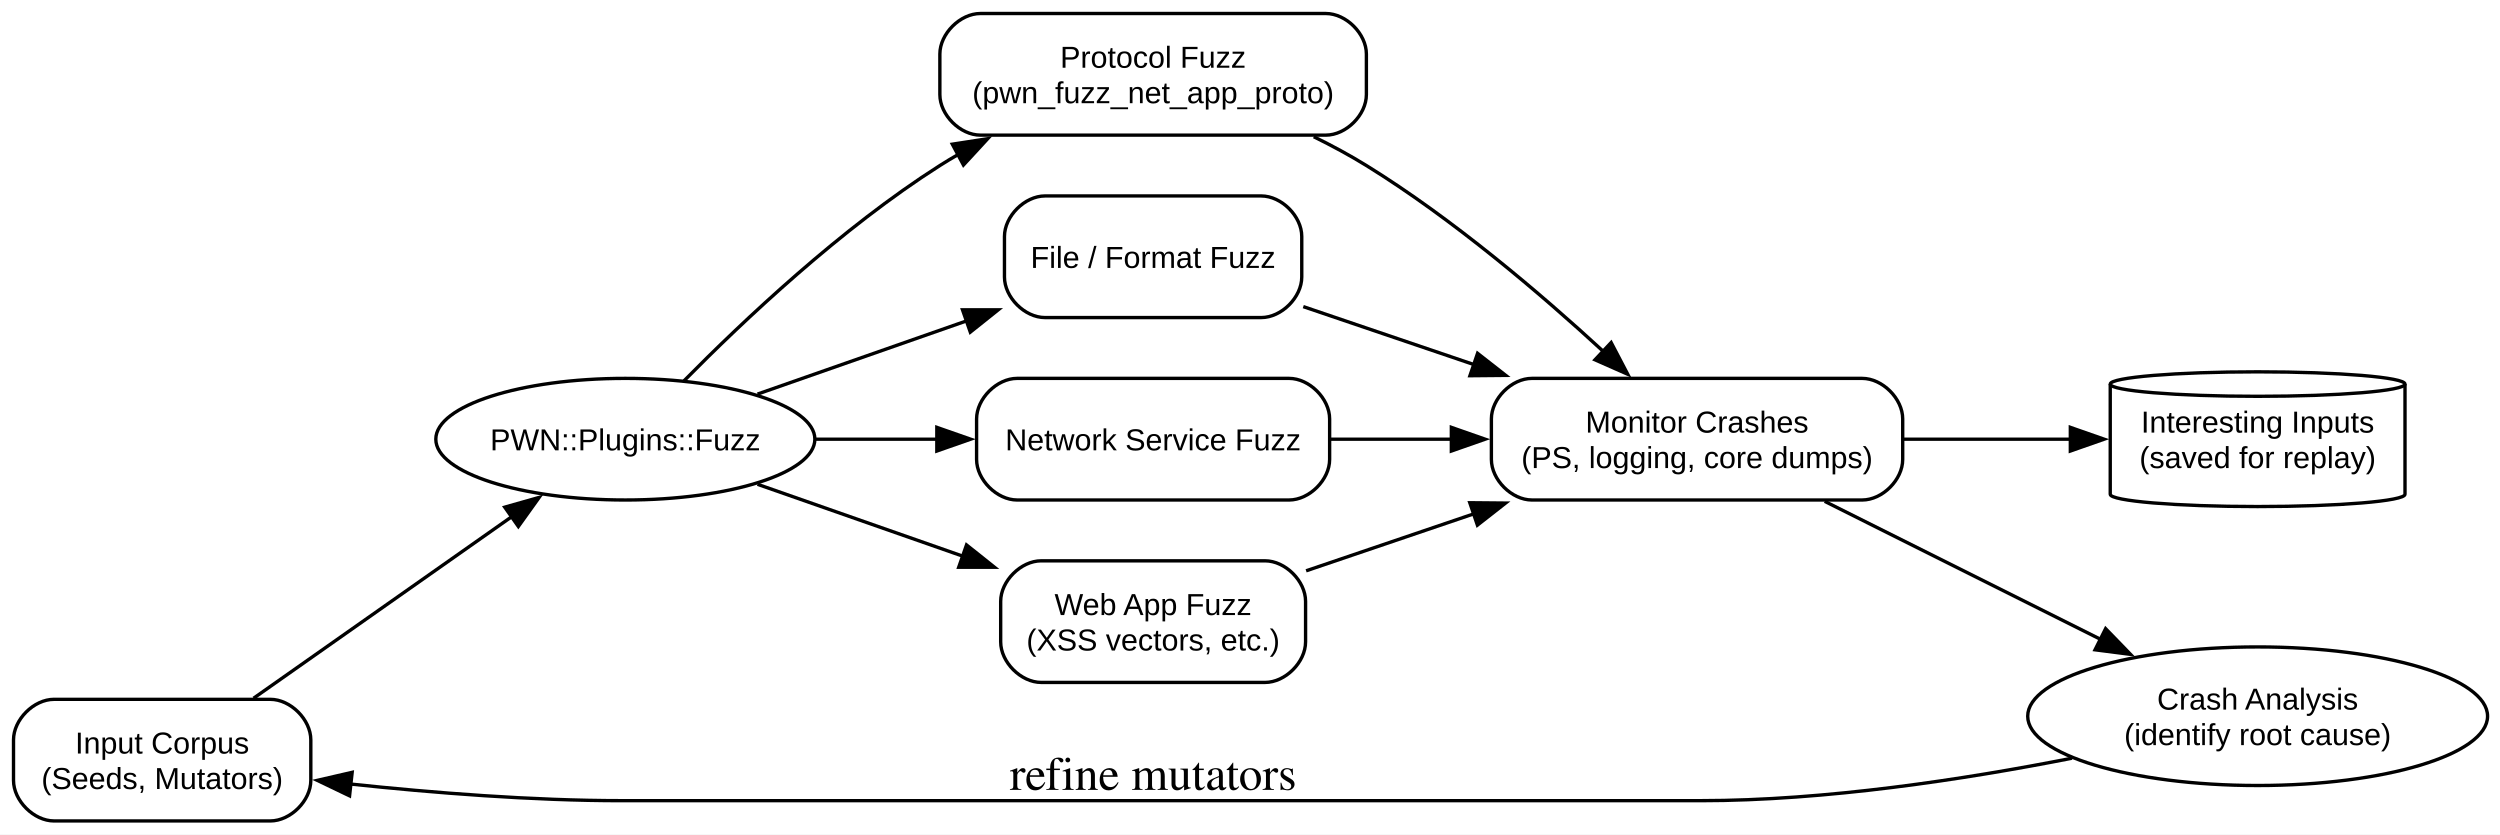
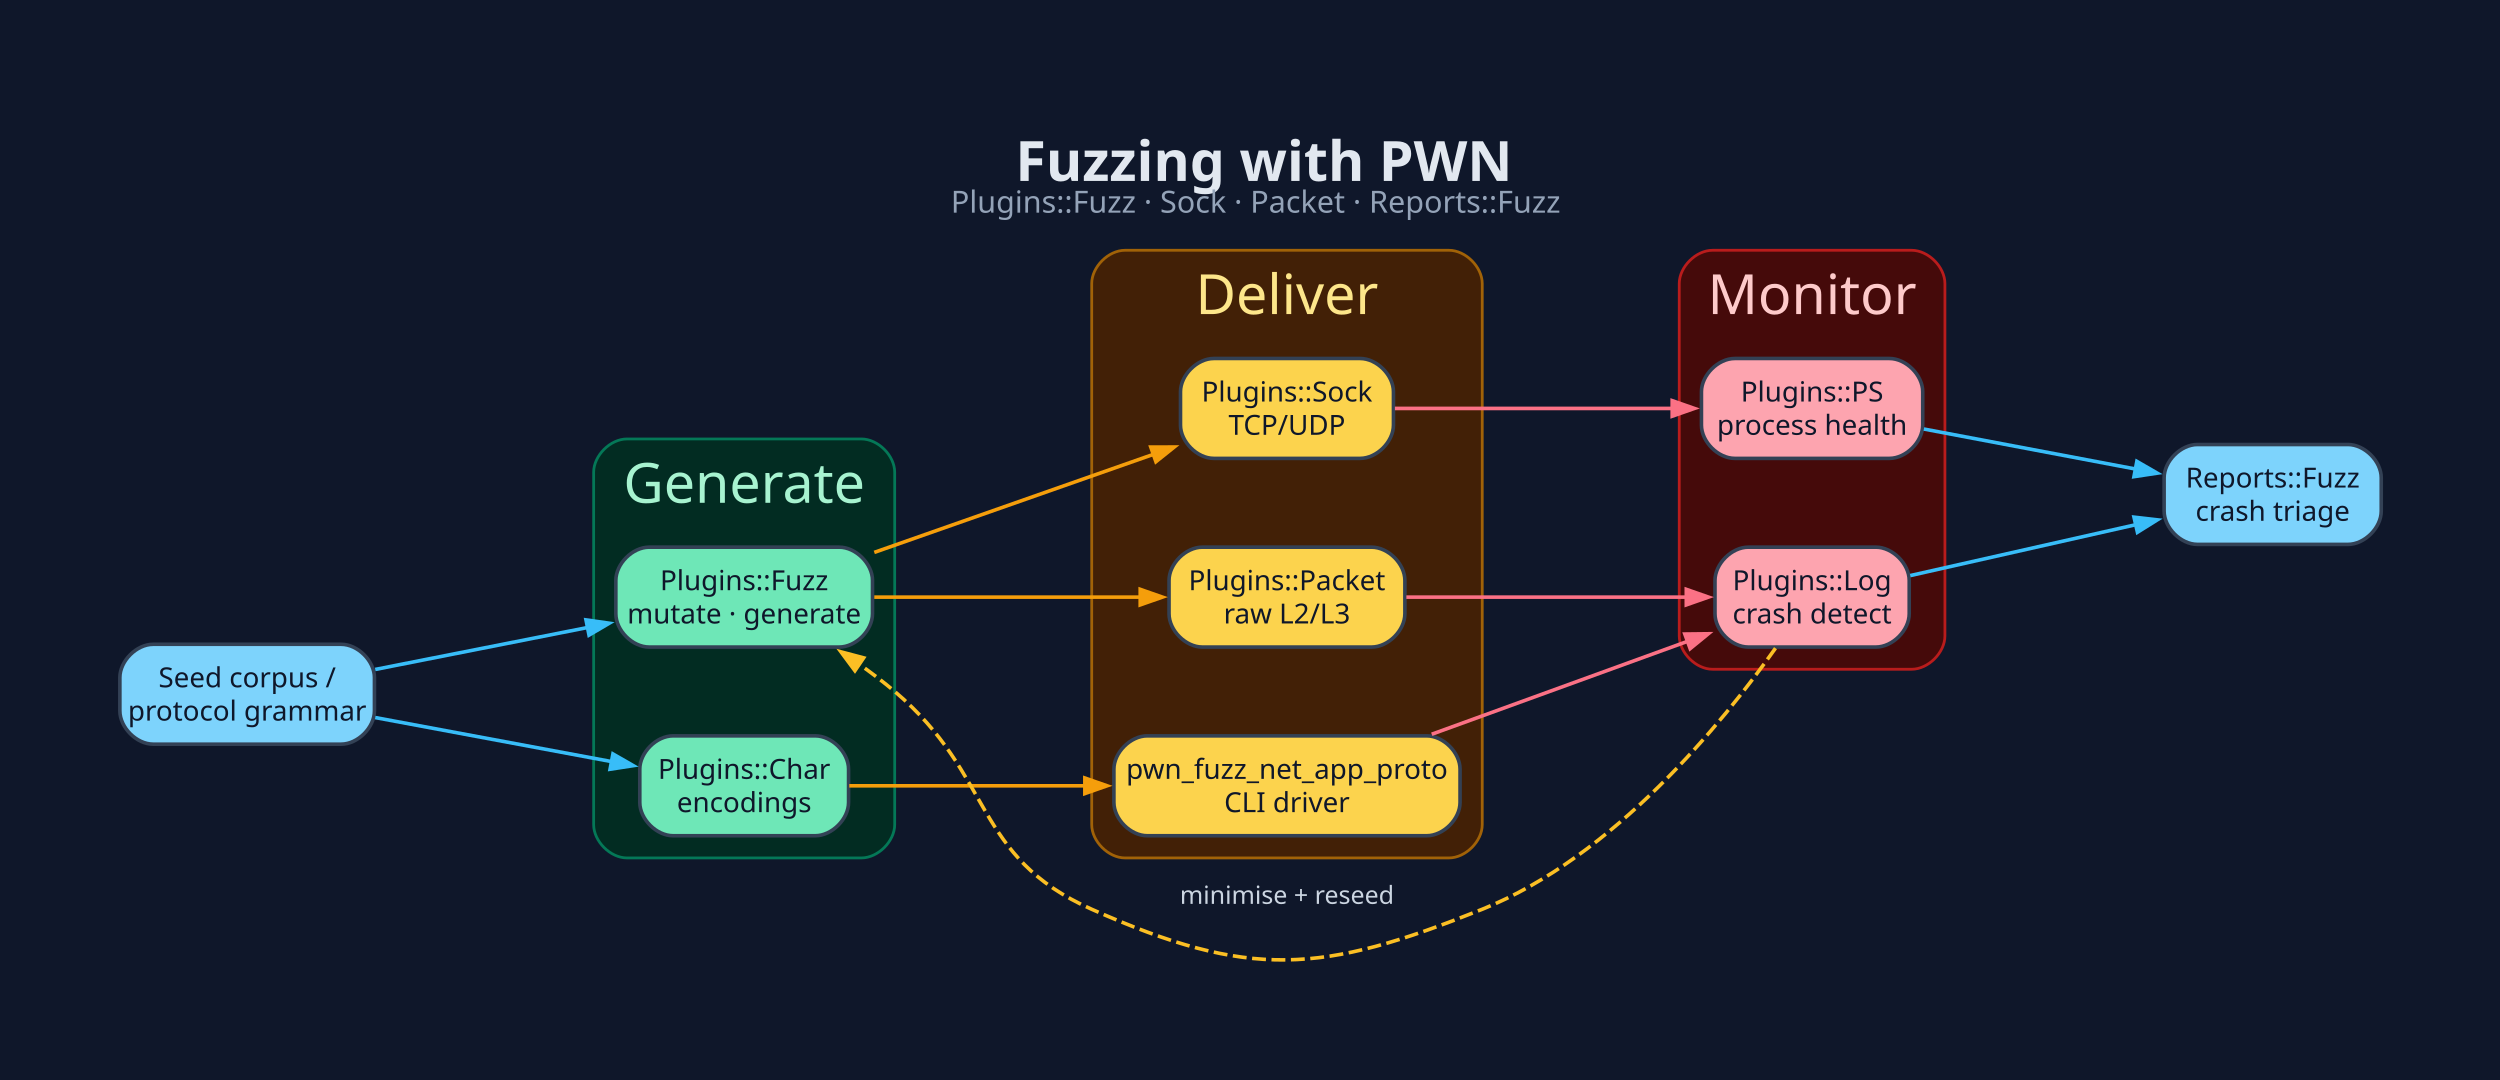
- <svg xmlns="http://www.w3.org/2000/svg" width="740pt" height="247pt" viewBox="0.00 0.00 740.00 247.00">
-   <g id="graph0" class="graph" transform="scale(1 1) rotate(0) translate(4 243)">
-     <polygon fill="white" stroke="none" points="-4,4 -4,-243 736.32,-243 736.32,4 -4,4" />
+ <svg xmlns="http://www.w3.org/2000/svg" width="901pt" height="389pt" viewBox="0.00 0.00 901.00 389.00">
+   <g id="graph0" class="graph" transform="scale(1 1) rotate(0) translate(43.2 346.07)">
+     <polygon fill="#0f172a" stroke="none" points="-43.2,43.2 -43.2,-346.07 858.2,-346.07 858.2,43.2 -43.2,43.2" />
+     <text xml:space="preserve" text-anchor="start" x="322.75" y="-280.87" font-family="sans-Serif" font-weight="bold" font-size="20.00" fill="#e2e8f0">Fuzzing with PWN</text>
+     <text xml:space="preserve" text-anchor="start" x="299.5" y="-269.42" font-family="sans-Serif" font-size="11.00" fill="#94a3b8">Plugins::Fuzz · Sock · Packet · Reports::Fuzz</text>
+     <g id="clust1" class="cluster">
+       <path fill="#022c22" stroke="#047857" d="M182.75,-36.87C182.75,-36.87 267.25,-36.87 267.25,-36.87 273.25,-36.87 279.25,-42.87 279.25,-48.87 279.25,-48.87 279.25,-175.87 279.25,-175.87 279.25,-181.87 273.25,-187.87 267.25,-187.87 267.25,-187.87 182.75,-187.87 182.75,-187.87 176.75,-187.87 170.75,-181.87 170.75,-175.87 170.75,-175.87 170.75,-48.87 170.75,-48.87 170.75,-42.87 176.75,-36.87 182.75,-36.87" />
+       <text xml:space="preserve" text-anchor="middle" x="225" y="-164.87" font-family="sans-Serif" font-size="20.00" fill="#a7f3d0">Generate</text>
+     </g>
+     <g id="clust2" class="cluster">
+       <path fill="#422006" stroke="#a16207" d="M362.25,-36.87C362.25,-36.87 479,-36.87 479,-36.87 485,-36.87 491,-42.87 491,-48.87 491,-48.87 491,-243.87 491,-243.87 491,-249.87 485,-255.87 479,-255.87 479,-255.87 362.25,-255.87 362.25,-255.87 356.25,-255.87 350.25,-249.87 350.25,-243.87 350.25,-243.87 350.25,-48.87 350.25,-48.87 350.25,-42.87 356.25,-36.87 362.25,-36.87" />
+       <text xml:space="preserve" text-anchor="middle" x="420.62" y="-232.87" font-family="sans-Serif" font-size="20.00" fill="#fde68a">Deliver</text>
+     </g>
+     <g id="clust3" class="cluster">
+       <path fill="#450a0a" stroke="#b91c1c" d="M574,-104.87C574,-104.87 645.75,-104.87 645.75,-104.87 651.75,-104.87 657.75,-110.87 657.75,-116.87 657.75,-116.87 657.75,-243.87 657.75,-243.87 657.75,-249.87 651.75,-255.87 645.75,-255.87 645.75,-255.87 574,-255.87 574,-255.87 568,-255.87 562,-249.87 562,-243.87 562,-243.87 562,-116.87 562,-116.87 562,-110.87 568,-104.87 574,-104.87" />
+       <text xml:space="preserve" text-anchor="middle" x="609.88" y="-232.87" font-family="sans-Serif" font-size="20.00" fill="#fecaca">Monitor</text>
+     </g>
    <g id="node1" class="node">
-       <path fill="none" stroke="black" d="M76,-36C76,-36 12,-36 12,-36 6,-36 0,-30 0,-24 0,-24 0,-12 0,-12 0,-6 6,0 12,0 12,0 76,0 76,0 82,0 88,-6 88,-12 88,-12 88,-24 88,-24 88,-30 82,-36 76,-36" />
-       <text xml:space="preserve" text-anchor="middle" x="44" y="-19.95" font-family="Arial" font-size="9.00">Input Corpus</text>
-       <text xml:space="preserve" text-anchor="middle" x="44" y="-9.45" font-family="Arial" font-size="9.00">(Seeds, Mutators)</text>
+       <path fill="#7dd3fc" stroke="#334155" stroke-width="1.3" d="M79.75,-113.87C79.75,-113.87 12,-113.87 12,-113.87 6,-113.87 0,-107.87 0,-101.87 0,-101.87 0,-89.87 0,-89.87 0,-83.87 6,-77.87 12,-77.87 12,-77.87 79.75,-77.87 79.75,-77.87 85.75,-77.87 91.75,-83.87 91.75,-89.87 91.75,-89.87 91.75,-101.87 91.75,-101.87 91.75,-107.87 85.75,-113.87 79.75,-113.87" />
+       <text xml:space="preserve" text-anchor="middle" x="45.88" y="-98.37" font-family="sans-Serif" font-size="10.00" fill="#0f172a">Seed corpus /</text>
+       <text xml:space="preserve" text-anchor="middle" x="45.88" y="-86.37" font-family="sans-Serif" font-size="10.00" fill="#0f172a">protocol grammar</text>
+     </g>
+     <g id="node2" class="node">
+       <path fill="#6ee7b7" stroke="#334155" stroke-width="1.3" d="M259.25,-148.87C259.25,-148.87 190.75,-148.87 190.75,-148.87 184.75,-148.87 178.75,-142.87 178.75,-136.87 178.75,-136.87 178.75,-124.87 178.75,-124.87 178.75,-118.87 184.75,-112.87 190.75,-112.87 190.75,-112.87 259.25,-112.87 259.25,-112.87 265.25,-112.87 271.25,-118.87 271.25,-124.87 271.25,-124.87 271.25,-136.87 271.25,-136.87 271.25,-142.87 265.25,-148.87 259.25,-148.87" />
+       <text xml:space="preserve" text-anchor="middle" x="225" y="-133.37" font-family="sans-Serif" font-size="10.00" fill="#0f172a">Plugins::Fuzz</text>
+       <text xml:space="preserve" text-anchor="middle" x="225" y="-121.37" font-family="sans-Serif" font-size="10.00" fill="#0f172a">mutate · generate</text>
+     </g>
+     <g id="edge1" class="edge">
+       <path fill="none" stroke="#38bdf8" stroke-width="1.3" d="M92.03,-104.8C115.37,-109.41 144.07,-115.08 168.73,-119.95" />
+       <polygon fill="#38bdf8" stroke="#38bdf8" stroke-width="1.3" points="167.99,-122.66 176.38,-121.46 169.08,-117.17 167.99,-122.66" />
+     </g>
+     <g id="node3" class="node">
+       <path fill="#6ee7b7" stroke="#334155" stroke-width="1.3" d="M250.62,-80.87C250.62,-80.87 199.38,-80.87 199.38,-80.87 193.38,-80.87 187.38,-74.87 187.38,-68.87 187.38,-68.87 187.38,-56.87 187.38,-56.87 187.38,-50.87 193.38,-44.87 199.38,-44.87 199.38,-44.87 250.62,-44.87 250.62,-44.87 256.62,-44.87 262.62,-50.87 262.62,-56.87 262.62,-56.87 262.62,-68.87 262.62,-68.87 262.62,-74.87 256.62,-80.87 250.62,-80.87" />
+       <text xml:space="preserve" text-anchor="middle" x="225" y="-65.37" font-family="sans-Serif" font-size="10.00" fill="#0f172a">Plugins::Char</text>
+       <text xml:space="preserve" text-anchor="middle" x="225" y="-53.37" font-family="sans-Serif" font-size="10.00" fill="#0f172a">encodings</text>
+     </g>
+     <g id="edge2" class="edge">
+       <path fill="none" stroke="#38bdf8" stroke-width="1.3" d="M92.03,-87.46C118.11,-82.6 150.87,-76.5 177.22,-71.59" />
+       <polygon fill="#38bdf8" stroke="#38bdf8" stroke-width="1.3" points="177.7,-74.35 185.05,-70.13 176.67,-68.84 177.7,-74.35" />
+     </g>
+     <g id="node4" class="node">
+       <path fill="#fcd34d" stroke="#334155" stroke-width="1.3" d="M447,-216.87C447,-216.87 394.25,-216.87 394.25,-216.87 388.25,-216.87 382.25,-210.87 382.25,-204.87 382.25,-204.87 382.25,-192.87 382.25,-192.87 382.25,-186.87 388.25,-180.87 394.25,-180.87 394.25,-180.87 447,-180.87 447,-180.87 453,-180.87 459,-186.87 459,-192.87 459,-192.87 459,-204.87 459,-204.87 459,-210.87 453,-216.87 447,-216.87" />
+       <text xml:space="preserve" text-anchor="middle" x="420.62" y="-201.37" font-family="sans-Serif" font-size="10.00" fill="#0f172a">Plugins::Sock</text>
+       <text xml:space="preserve" text-anchor="middle" x="420.62" y="-189.37" font-family="sans-Serif" font-size="10.00" fill="#0f172a">TCP/UDP</text>
+     </g>
+     <g id="edge3" class="edge">
+       <path fill="none" stroke="#f59e0b" stroke-width="1.3" d="M271.89,-146.99C302.29,-157.67 342.06,-171.63 372.68,-182.39" />
+       <polygon fill="#f59e0b" stroke="#f59e0b" stroke-width="1.3" points="371.54,-184.95 380.01,-184.96 373.39,-179.67 371.54,-184.95" />
+     </g>
+     <g id="node5" class="node">
+       <path fill="#fcd34d" stroke="#334155" stroke-width="1.3" d="M451.12,-148.87C451.12,-148.87 390.12,-148.87 390.12,-148.87 384.12,-148.87 378.12,-142.87 378.12,-136.87 378.12,-136.87 378.12,-124.87 378.12,-124.87 378.12,-118.87 384.12,-112.87 390.12,-112.87 390.12,-112.87 451.12,-112.87 451.12,-112.87 457.12,-112.87 463.12,-118.87 463.12,-124.87 463.12,-124.87 463.12,-136.87 463.12,-136.87 463.12,-142.87 457.12,-148.87 451.12,-148.87" />
+       <text xml:space="preserve" text-anchor="middle" x="420.62" y="-133.37" font-family="sans-Serif" font-size="10.00" fill="#0f172a">Plugins::Packet</text>
+       <text xml:space="preserve" text-anchor="middle" x="420.62" y="-121.37" font-family="sans-Serif" font-size="10.00" fill="#0f172a">raw L2/L3</text>
+     </g>
+     <g id="edge4" class="edge">
+       <path fill="none" stroke="#f59e0b" stroke-width="1.3" d="M271.89,-130.87C300.72,-130.87 337.98,-130.87 367.87,-130.87" />
+       <polygon fill="#f59e0b" stroke="#f59e0b" stroke-width="1.3" points="367.73,-133.67 375.73,-130.87 367.73,-128.07 367.73,-133.67" />
    </g>
    <g id="node6" class="node">
-       <ellipse fill="none" stroke="black" cx="181.1" cy="-113" rx="56.1" ry="18" />
-       <text xml:space="preserve" text-anchor="middle" x="181.1" y="-109.7" font-family="Arial" font-size="9.00">PWN::Plugins::Fuzz</text>
+       <path fill="#fcd34d" stroke="#334155" stroke-width="1.3" d="M471,-80.87C471,-80.87 370.25,-80.87 370.25,-80.87 364.25,-80.87 358.25,-74.87 358.25,-68.87 358.25,-68.87 358.25,-56.87 358.25,-56.87 358.25,-50.87 364.25,-44.87 370.25,-44.87 370.25,-44.87 471,-44.87 471,-44.87 477,-44.87 483,-50.87 483,-56.87 483,-56.87 483,-68.87 483,-68.87 483,-74.87 477,-80.87 471,-80.87" />
+       <text xml:space="preserve" text-anchor="middle" x="420.62" y="-65.37" font-family="sans-Serif" font-size="10.00" fill="#0f172a">pwn_fuzz_net_app_proto</text>
+       <text xml:space="preserve" text-anchor="middle" x="420.62" y="-53.37" font-family="sans-Serif" font-size="10.00" fill="#0f172a">CLI driver</text>
    </g>
-     <g id="edge1" class="edge">
-       <path fill="none" stroke="black" d="M71.05,-36.32C92.88,-51.67 124.16,-73.67 147.63,-90.17" />
-       <polygon fill="black" stroke="black" points="145.4,-92.88 155.6,-95.77 149.43,-87.16 145.4,-92.88" />
-     </g>
-     <g id="node2" class="node">
-       <path fill="none" stroke="black" d="M388.45,-239C388.45,-239 286.2,-239 286.2,-239 280.2,-239 274.2,-233 274.2,-227 274.2,-227 274.2,-215 274.2,-215 274.2,-209 280.2,-203 286.2,-203 286.2,-203 388.45,-203 388.45,-203 394.45,-203 400.45,-209 400.45,-215 400.45,-215 400.45,-227 400.45,-227 400.45,-233 394.45,-239 388.45,-239" />
-       <text xml:space="preserve" text-anchor="middle" x="337.32" y="-222.95" font-family="Arial" font-size="9.00">Protocol Fuzz</text>
-       <text xml:space="preserve" text-anchor="middle" x="337.32" y="-212.45" font-family="Arial" font-size="9.00">(pwn_fuzz_net_app_proto)</text>
+     <g id="edge5" class="edge">
+       <path fill="none" stroke="#f59e0b" stroke-width="1.3" d="M262.88,-62.87C286.93,-62.87 319.12,-62.87 348.07,-62.87" />
+       <polygon fill="#f59e0b" stroke="#f59e0b" stroke-width="1.3" points="347.78,-65.67 355.78,-62.87 347.78,-60.07 347.78,-65.67" />
    </g>
    <g id="node7" class="node">
-       <path fill="none" stroke="black" d="M547.2,-131C547.2,-131 449.45,-131 449.45,-131 443.45,-131 437.45,-125 437.45,-119 437.45,-119 437.45,-107 437.45,-107 437.45,-101 443.45,-95 449.45,-95 449.45,-95 547.2,-95 547.2,-95 553.2,-95 559.2,-101 559.2,-107 559.2,-107 559.2,-119 559.2,-119 559.2,-125 553.2,-131 547.2,-131" />
-       <text xml:space="preserve" text-anchor="middle" x="498.32" y="-114.95" font-family="Arial" font-size="9.00">Monitor Crashes</text>
-       <text xml:space="preserve" text-anchor="middle" x="498.32" y="-104.45" font-family="Arial" font-size="9.00">(PS, logging, core dumps)</text>
+       <path fill="#fda4af" stroke="#334155" stroke-width="1.3" d="M637.75,-216.87C637.75,-216.87 582,-216.87 582,-216.87 576,-216.87 570,-210.87 570,-204.87 570,-204.87 570,-192.87 570,-192.87 570,-186.87 576,-180.87 582,-180.87 582,-180.87 637.75,-180.87 637.75,-180.87 643.75,-180.87 649.75,-186.87 649.75,-192.87 649.75,-192.87 649.75,-204.87 649.75,-204.87 649.75,-210.87 643.75,-216.87 637.75,-216.87" />
+       <text xml:space="preserve" text-anchor="middle" x="609.88" y="-201.37" font-family="sans-Serif" font-size="10.00" fill="#0f172a">Plugins::PS</text>
+       <text xml:space="preserve" text-anchor="middle" x="609.88" y="-189.37" font-family="sans-Serif" font-size="10.00" fill="#0f172a">process health</text>
    </g>
    <g id="edge6" class="edge">
-       <path fill="none" stroke="black" d="M384.87,-202.53C390.24,-199.89 395.55,-197.03 400.45,-194 426.05,-178.19 452.05,-156.05 470.66,-138.91" />
-       <polygon fill="black" stroke="black" points="472.9,-141.61 477.81,-132.22 468.11,-136.5 472.9,-141.61" />
+       <path fill="none" stroke="#fb7185" stroke-width="1.3" d="M459.52,-198.87C488.35,-198.87 528.27,-198.87 559.58,-198.87" />
+       <polygon fill="#fb7185" stroke="#fb7185" stroke-width="1.3" points="559.46,-201.67 567.46,-198.87 559.46,-196.07 559.46,-201.67" />
    </g>
-     <g id="node3" class="node">
-       <path fill="none" stroke="black" d="M369.32,-185C369.32,-185 305.32,-185 305.32,-185 299.32,-185 293.32,-179 293.32,-173 293.32,-173 293.32,-161 293.32,-161 293.32,-155 299.32,-149 305.32,-149 305.32,-149 369.32,-149 369.32,-149 375.32,-149 381.32,-155 381.32,-161 381.32,-161 381.32,-173 381.32,-173 381.32,-179 375.32,-185 369.32,-185" />
-       <text xml:space="preserve" text-anchor="middle" x="337.32" y="-163.7" font-family="Arial" font-size="9.00">File / Format Fuzz</text>
+     <g id="node8" class="node">
+       <path fill="#fda4af" stroke="#334155" stroke-width="1.3" d="M632.88,-148.87C632.88,-148.87 586.88,-148.87 586.88,-148.87 580.88,-148.87 574.88,-142.87 574.88,-136.87 574.88,-136.87 574.88,-124.87 574.88,-124.87 574.88,-118.87 580.88,-112.87 586.88,-112.87 586.88,-112.87 632.88,-112.87 632.88,-112.87 638.88,-112.87 644.88,-118.87 644.88,-124.87 644.88,-124.87 644.88,-136.87 644.88,-136.87 644.88,-142.87 638.88,-148.87 632.88,-148.87" />
+       <text xml:space="preserve" text-anchor="middle" x="609.88" y="-133.37" font-family="sans-Serif" font-size="10.00" fill="#0f172a">Plugins::Log</text>
+       <text xml:space="preserve" text-anchor="middle" x="609.88" y="-121.37" font-family="sans-Serif" font-size="10.00" fill="#0f172a">crash detect</text>
    </g>
    <g id="edge7" class="edge">
-       <path fill="none" stroke="black" d="M381.77,-152.24C397.46,-146.92 415.52,-140.78 432.63,-134.97" />
-       <polygon fill="black" stroke="black" points="433.36,-138.42 441.7,-131.89 431.1,-131.79 433.36,-138.42" />
-     </g>
-     <g id="node4" class="node">
-       <path fill="none" stroke="black" d="M377.57,-131C377.57,-131 297.07,-131 297.07,-131 291.07,-131 285.07,-125 285.07,-119 285.07,-119 285.07,-107 285.07,-107 285.07,-101 291.07,-95 297.07,-95 297.07,-95 377.57,-95 377.57,-95 383.57,-95 389.57,-101 389.57,-107 389.57,-107 389.57,-119 389.57,-119 389.57,-125 383.57,-131 377.57,-131" />
-       <text xml:space="preserve" text-anchor="middle" x="337.32" y="-109.7" font-family="Arial" font-size="9.00">Network Service Fuzz</text>
+       <path fill="none" stroke="#fb7185" stroke-width="1.3" d="M463.65,-130.87C493.68,-130.87 534.01,-130.87 564.55,-130.87" />
+       <polygon fill="#fb7185" stroke="#fb7185" stroke-width="1.3" points="564.54,-133.67 572.54,-130.87 564.54,-128.07 564.54,-133.67" />
    </g>
    <g id="edge8" class="edge">
-       <path fill="none" stroke="black" d="M389.95,-113C401.35,-113 413.64,-113 425.68,-113" />
-       <polygon fill="black" stroke="black" points="425.6,-116.5 435.6,-113 425.6,-109.5 425.6,-116.5" />
+       <path fill="none" stroke="#fb7185" stroke-width="1.3" d="M472.79,-81.45C501.78,-91.98 537.67,-105.01 565.3,-115.05" />
+       <polygon fill="#fb7185" stroke="#fb7185" stroke-width="1.3" points="564.01,-117.56 572.49,-117.66 565.93,-112.3 564.01,-117.56" />
    </g>
-     <g id="node5" class="node">
-       <path fill="none" stroke="black" d="M370.45,-77C370.45,-77 304.2,-77 304.2,-77 298.2,-77 292.2,-71 292.2,-65 292.2,-65 292.2,-53 292.2,-53 292.2,-47 298.2,-41 304.2,-41 304.2,-41 370.45,-41 370.45,-41 376.45,-41 382.45,-47 382.45,-53 382.45,-53 382.45,-65 382.45,-65 382.45,-71 376.45,-77 370.45,-77" />
-       <text xml:space="preserve" text-anchor="middle" x="337.32" y="-60.95" font-family="Arial" font-size="9.00">Web App Fuzz</text>
-       <text xml:space="preserve" text-anchor="middle" x="337.32" y="-50.45" font-family="Arial" font-size="9.00">(XSS vectors, etc.)</text>
+     <g id="node9" class="node">
+       <path fill="#7dd3fc" stroke="#334155" stroke-width="1.3" d="M803,-185.87C803,-185.87 748.75,-185.87 748.75,-185.87 742.75,-185.87 736.75,-179.87 736.75,-173.87 736.75,-173.87 736.75,-161.87 736.75,-161.87 736.75,-155.87 742.75,-149.87 748.75,-149.87 748.75,-149.87 803,-149.87 803,-149.87 809,-149.87 815,-155.87 815,-161.87 815,-161.87 815,-173.87 815,-173.87 815,-179.87 809,-185.87 803,-185.87" />
+       <text xml:space="preserve" text-anchor="middle" x="775.88" y="-170.37" font-family="sans-Serif" font-size="10.00" fill="#0f172a">Reports::Fuzz</text>
+       <text xml:space="preserve" text-anchor="middle" x="775.88" y="-158.37" font-family="sans-Serif" font-size="10.00" fill="#0f172a">crash triage</text>
    </g>
    <g id="edge9" class="edge">
-       <path fill="none" stroke="black" d="M382.61,-74.04C397.99,-79.26 415.57,-85.23 432.27,-90.91" />
-       <polygon fill="black" stroke="black" points="431.06,-94.19 441.65,-94.09 433.31,-87.56 431.06,-94.19" />
+       <path fill="none" stroke="#38bdf8" stroke-width="1.3" d="M650.16,-191.45C673.06,-187.12 702.13,-181.62 726.45,-177.03" />
+       <polygon fill="#38bdf8" stroke="#38bdf8" stroke-width="1.3" points="726.92,-179.79 734.26,-175.55 725.88,-174.28 726.92,-179.79" />
    </g>
-     <g id="edge2" class="edge">
-       <path fill="none" stroke="black" d="M198.45,-130.26C215.93,-147.99 245.08,-175.51 274.2,-194 276.02,-195.16 277.91,-196.29 279.83,-197.39" />
-       <polygon fill="black" stroke="black" points="277.89,-200.32 288.36,-201.94 281.18,-194.15 277.89,-200.32" />
-     </g>
-     <g id="edge3" class="edge">
-       <path fill="none" stroke="black" d="M220.22,-126.35C238.9,-132.89 261.71,-140.88 282.16,-148.04" />
-       <polygon fill="black" stroke="black" points="280.9,-151.3 291.49,-151.3 283.21,-144.69 280.9,-151.3" />
-     </g>
-     <g id="edge4" class="edge">
-       <path fill="none" stroke="black" d="M237.34,-113C249.07,-113 261.53,-113 273.51,-113" />
-       <polygon fill="black" stroke="black" points="273.3,-116.5 283.3,-113 273.3,-109.5 273.3,-116.5" />
-     </g>
-     <g id="edge5" class="edge">
-       <path fill="none" stroke="black" d="M220.22,-99.65C238.6,-93.22 260.98,-85.38 281.17,-78.31" />
-       <polygon fill="black" stroke="black" points="282.09,-81.7 290.38,-75.09 279.78,-75.09 282.09,-81.7" />
-     </g>
-     <g id="node8" class="node">
-       <path fill="none" stroke="black" d="M707.88,-129.31C707.88,-131.31 688.33,-132.94 664.26,-132.94 640.19,-132.94 620.63,-131.31 620.63,-129.31 620.63,-129.31 620.63,-96.69 620.63,-96.69 620.63,-94.69 640.19,-93.06 664.26,-93.06 688.33,-93.06 707.88,-94.69 707.88,-96.69 707.88,-96.69 707.88,-129.31 707.88,-129.31" />
-       <path fill="none" stroke="black" d="M707.88,-129.31C707.88,-127.31 688.33,-125.69 664.26,-125.69 640.19,-125.69 620.63,-127.31 620.63,-129.31" />
-       <text xml:space="preserve" text-anchor="middle" x="664.26" y="-114.95" font-family="Arial" font-size="9.00">Interesting Inputs</text>
-       <text xml:space="preserve" text-anchor="middle" x="664.26" y="-104.45" font-family="Arial" font-size="9.00">(saved for replay)</text>
+     <g id="edge11" class="edge">
+       <path fill="none" stroke="#fbbf24" stroke-width="1.3" stroke-dasharray="5,2" d="M596.69,-112.47C577.77,-85.77 538.53,-37.41 491,-18.37 432.93,4.89 407.43,7.01 350.25,-18.37 307.25,-37.46 315.17,-66.5 279.25,-96.87 275.22,-100.28 270.82,-103.61 266.34,-106.77" />
+       <polygon fill="#fbbf24" stroke="#fbbf24" stroke-width="1.3" points="264.92,-104.34 259.87,-111.15 268.06,-108.98 264.92,-104.34" />
+       <text xml:space="preserve" text-anchor="middle" x="420.62" y="-20.32" font-family="sans-Serif" font-size="9.00" fill="#cbd5e1">minimise + reseed</text>
    </g>
    <g id="edge10" class="edge">
-       <path fill="none" stroke="black" d="M559.44,-113C575.69,-113 593.17,-113 609.08,-113" />
-       <polygon fill="black" stroke="black" points="608.82,-116.5 618.82,-113 608.82,-109.5 608.82,-116.5" />
-     </g>
-     <g id="node9" class="node">
-       <ellipse fill="none" stroke="black" cx="664.26" cy="-31" rx="68.06" ry="20.51" />
-       <text xml:space="preserve" text-anchor="middle" x="664.26" y="-32.95" font-family="Arial" font-size="9.00">Crash Analysis</text>
-       <text xml:space="preserve" text-anchor="middle" x="664.26" y="-22.45" font-family="Arial" font-size="9.00">(identify root cause)</text>
-     </g>
-     <g id="edge11" class="edge">
-       <path fill="none" stroke="black" d="M536.11,-94.6C560.26,-82.52 592.01,-66.64 617.74,-53.77" />
-       <polygon fill="black" stroke="black" points="619.26,-56.92 626.64,-49.31 616.13,-50.66 619.26,-56.92" />
-     </g>
-     <g id="edge12" class="edge">
-       <path fill="none" stroke="black" d="M609.3,-18.57C577.48,-12.3 536.32,-6 499.32,-6 180.1,-6 180.1,-6 180.1,-6 153.57,-6 124.23,-8.32 99.69,-10.93" />
-       <polygon fill="black" stroke="black" points="99.47,-7.43 89.92,-12.01 100.24,-14.39 99.47,-7.43" />
-       <text xml:space="preserve" text-anchor="middle" x="337.32" y="-9.2" font-family="Times,serif" font-size="14.00">refine mutators</text>
+       <path fill="none" stroke="#38bdf8" stroke-width="1.3" d="M645.25,-138.63C668.82,-143.95 700.43,-151.08 726.53,-156.97" />
+       <polygon fill="#38bdf8" stroke="#38bdf8" stroke-width="1.3" points="725.89,-159.69 734.31,-158.72 727.13,-154.23 725.89,-159.69" />
    </g>
  </g>
</svg>
